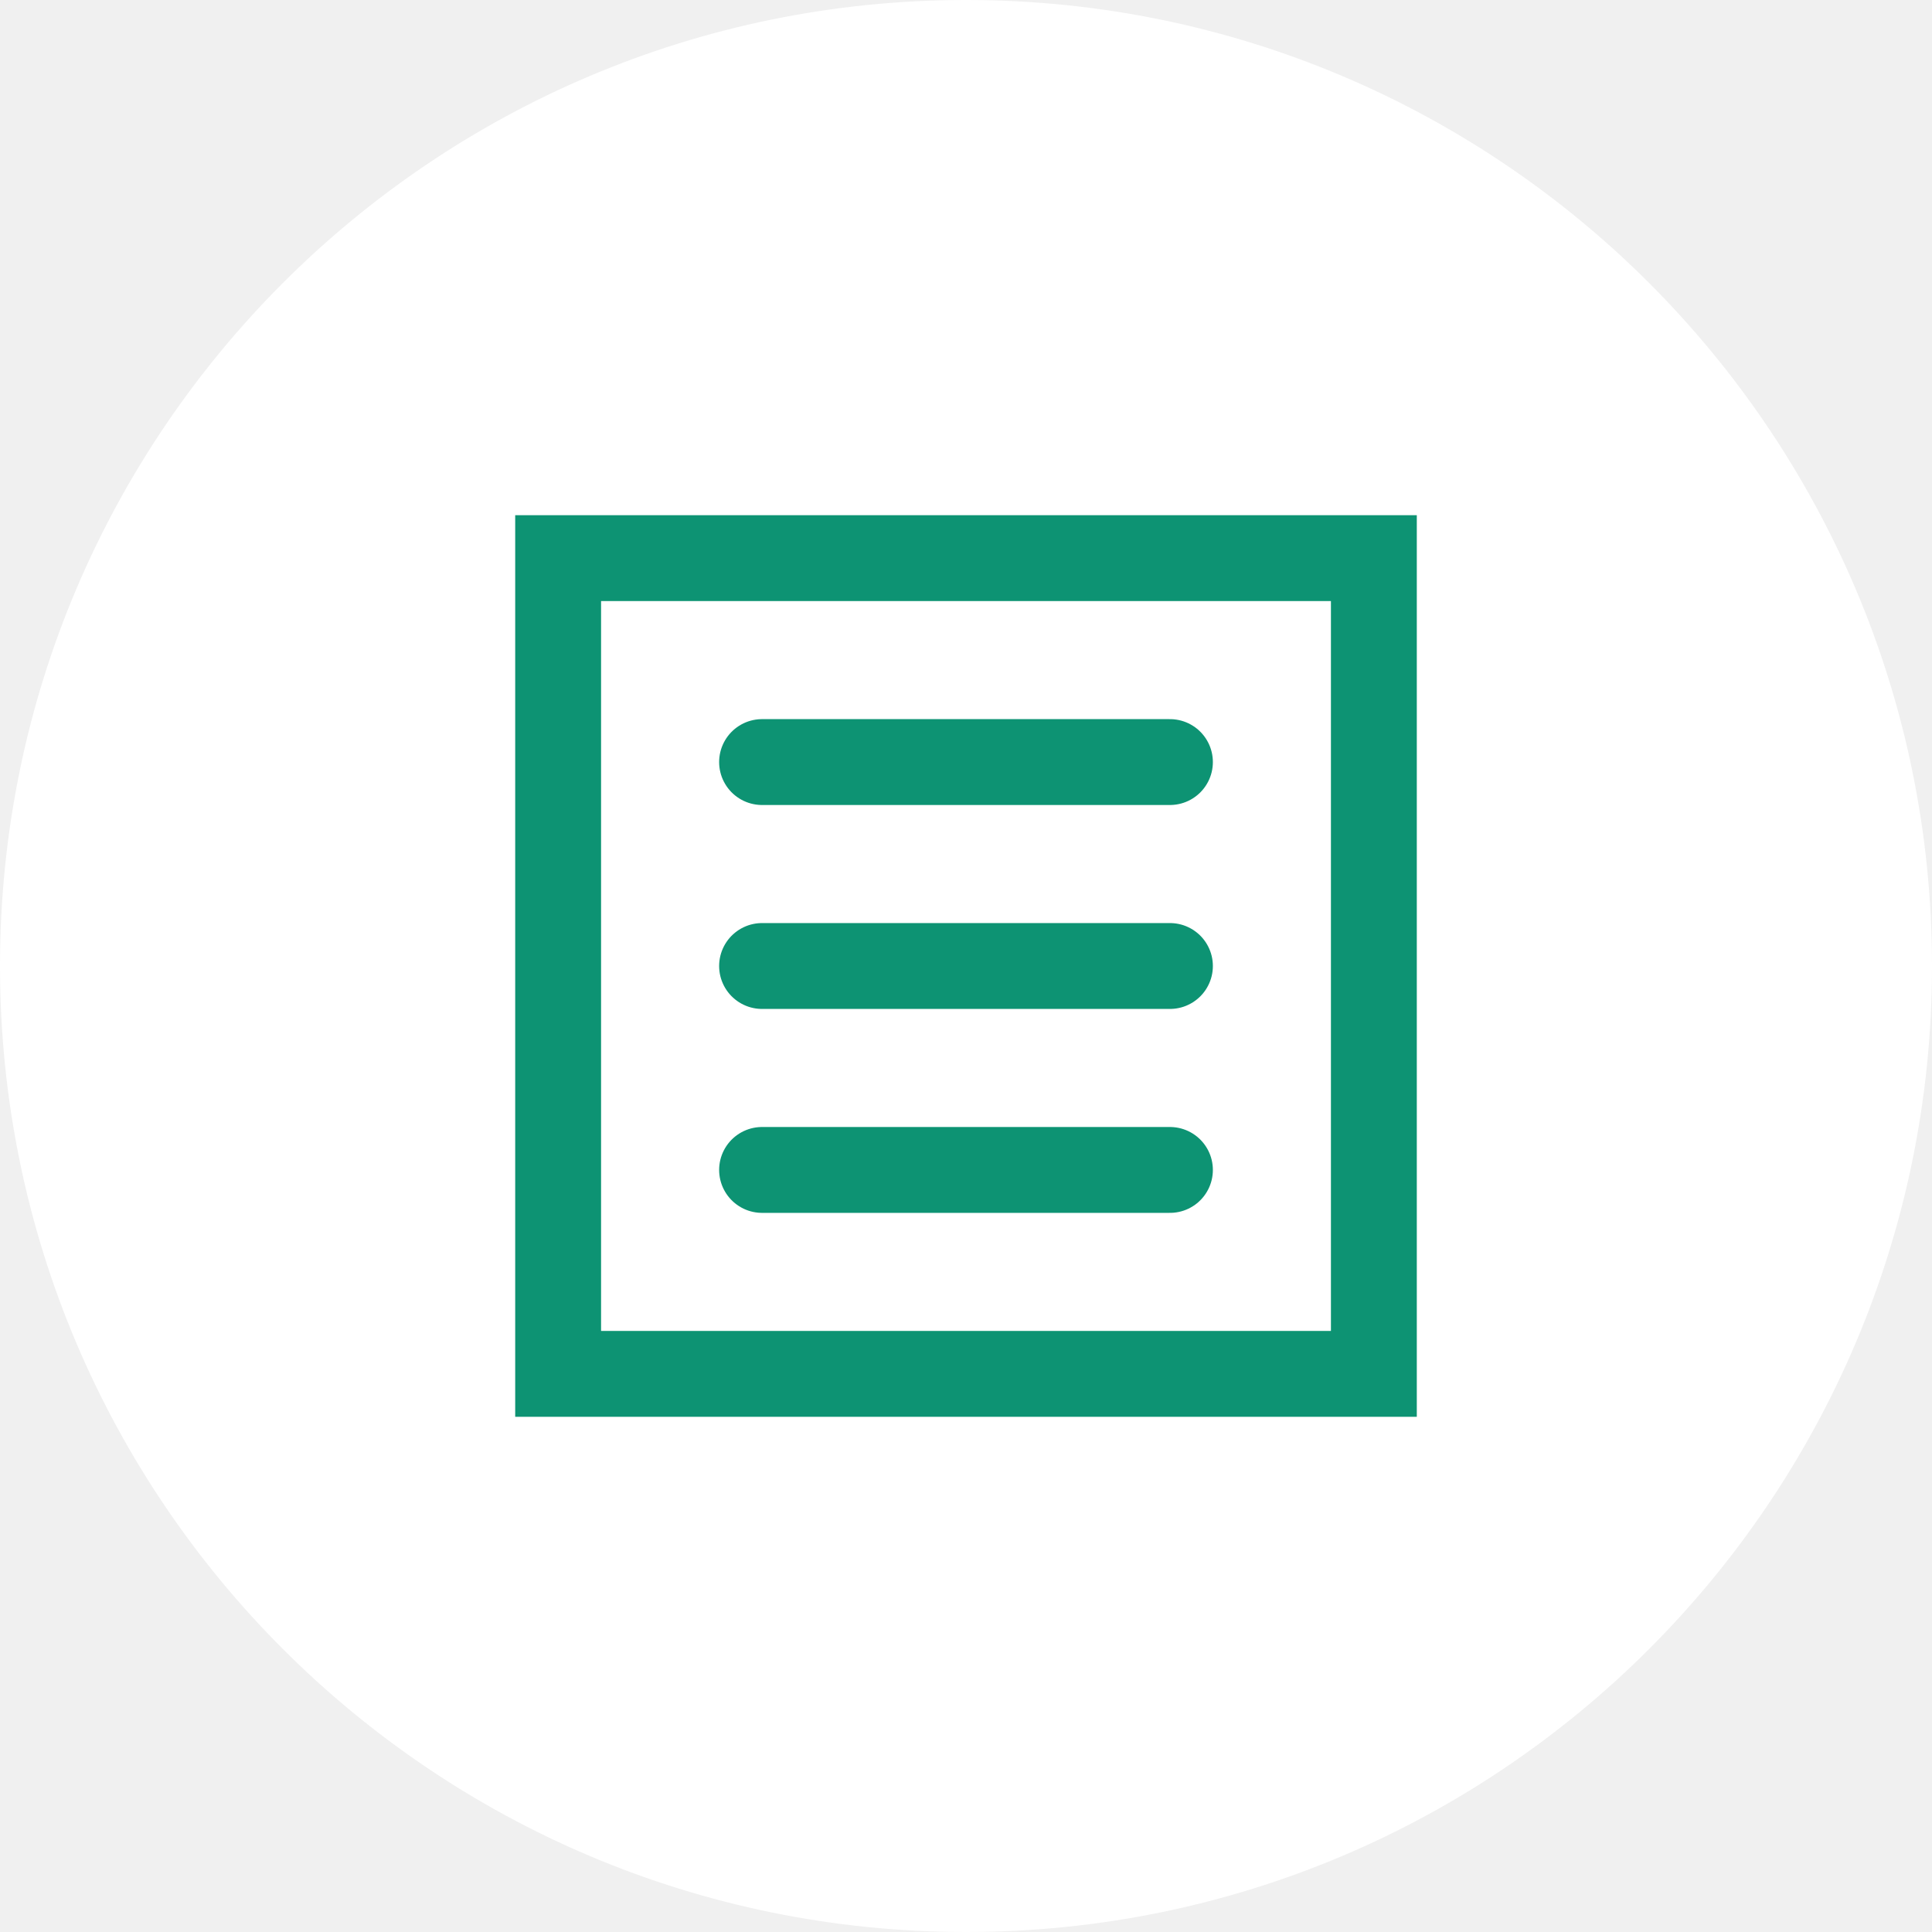
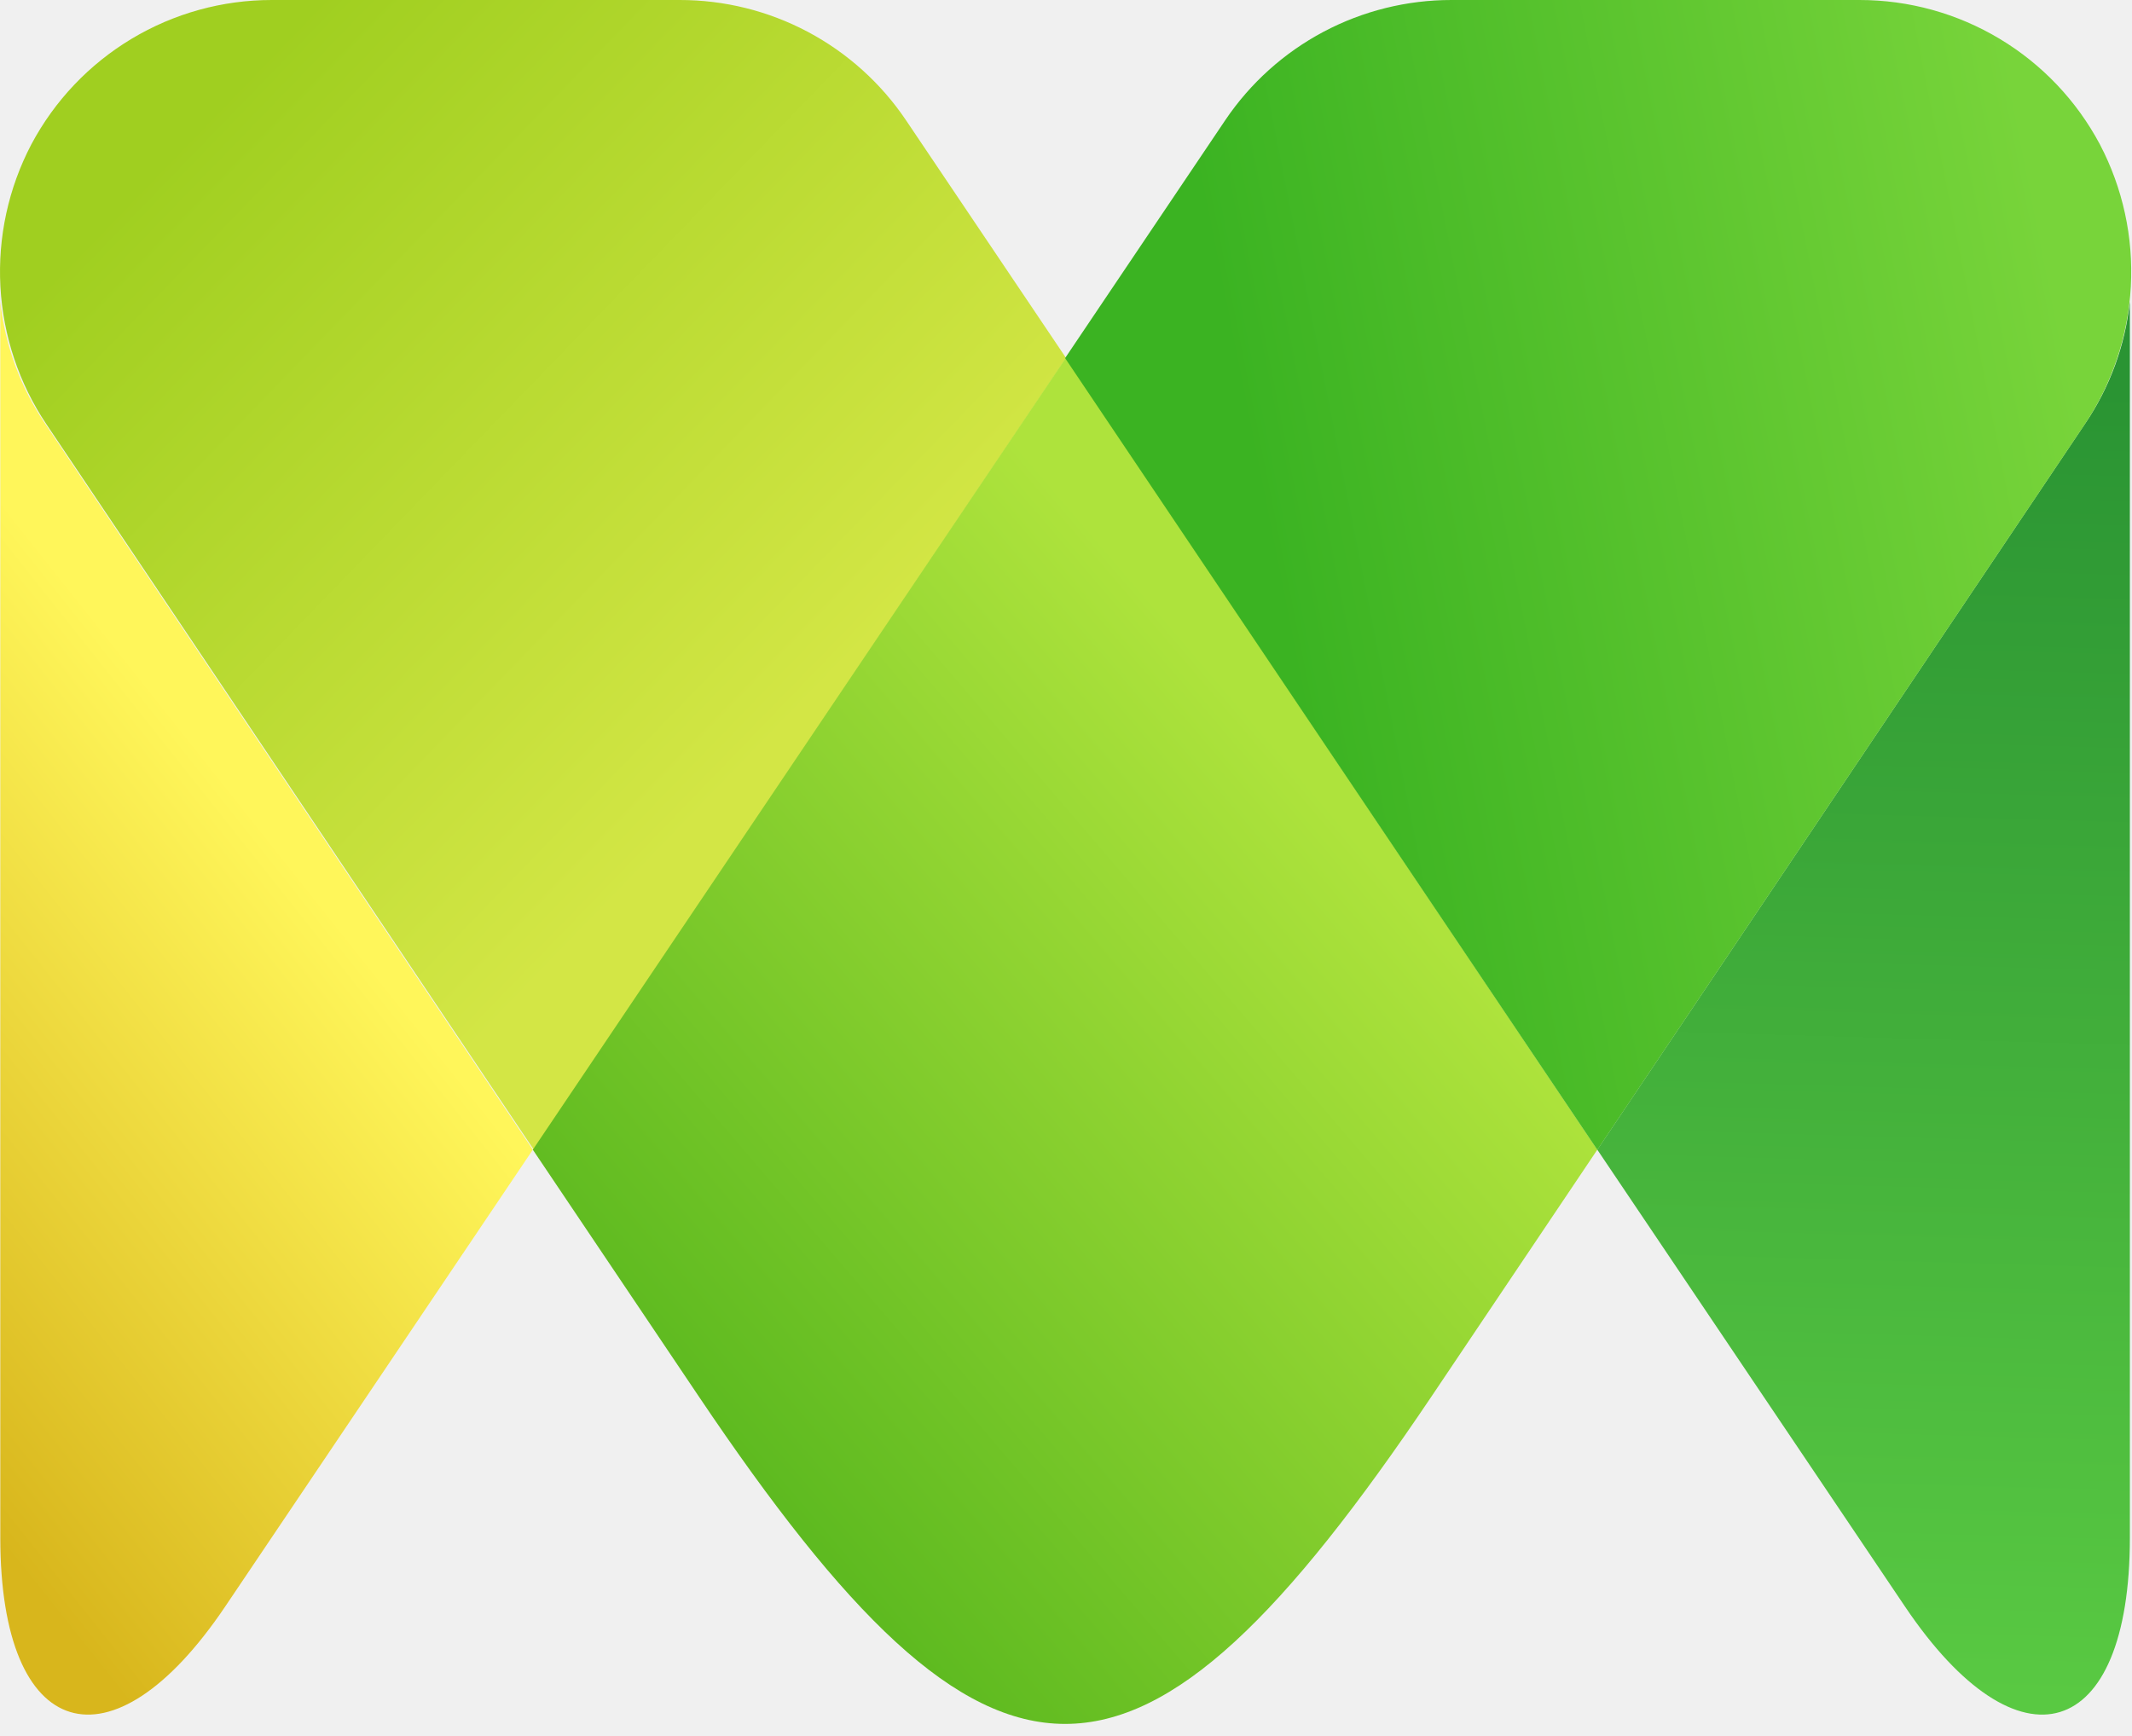
- <svg xmlns="http://www.w3.org/2000/svg" width="180" height="180" viewBox="0 0 180 180" fill="none">
-   <rect width="180" height="180" rx="90" fill="#FFFFFF" />
-   <path d="M52 52L128 52L128 128L52 128L52 52Z" stroke="#0D9373" stroke-width="8" />
-   <path d="M71 90H109" stroke="#0D9373" stroke-width="8" stroke-linecap="round" />
-   <path d="M71 71H109" stroke="#0D9373" stroke-width="8" stroke-linecap="round" />
-   <path d="M71 109H109" stroke="#0D9373" stroke-width="8" stroke-linecap="round" />
+ <svg xmlns="http://www.w3.org/2000/svg" width="140" height="114" viewBox="0 0 140 114" fill="none">
+   <path d="M34.989 75.51L14.79 105.51C7.32 116.61 0.02 114.39 0.02 101V19.81C0.329 22.676 1.336 25.422 2.95 27.81L34.989 75.51Z" fill="url(#paint0_linear_8_728)" />
+   <path d="M70.009 23.52L35.059 75.52L3.059 27.88C1.25 25.188 0.203 22.057 0.027 18.818C-0.149 15.579 0.553 12.353 2.059 9.48C3.583 6.615 5.857 4.219 8.639 2.549C11.421 0.879 14.605 -0.002 17.849 1.17648e-05H44.63C47.563 -0.003 50.453 0.715 53.044 2.09C55.636 3.466 57.849 5.458 59.489 7.89L70.009 23.52Z" fill="url(#paint1_linear_8_728)" />
+   <path d="M104.89 75.51L94.019 91.69C74.71 120.4 65.17 120.4 45.87 91.69L34.989 75.51L69.99 23.51L104.89 75.51Z" fill="url(#paint2_linear_8_728)" />
+   <path d="M104.89 75.51L125.09 105.51C132.56 116.61 139.86 114.39 139.86 101V19.81C139.554 22.677 138.548 25.424 136.93 27.81L104.89 75.51Z" fill="url(#paint3_linear_8_728)" />
+   <path d="M69.94 23.52L104.89 75.52L136.89 27.88C138.699 25.188 139.747 22.057 139.923 18.818C140.099 15.579 139.396 12.353 137.89 9.48C136.366 6.615 134.092 4.219 131.31 2.549C128.528 0.879 125.344 -0.002 122.1 1.17648e-05H95.32C92.386 -0.003 89.496 0.715 86.905 2.09C84.314 3.466 82.1 5.458 80.46 7.89L69.94 23.52Z" fill="url(#paint4_linear_8_728)" />
+   <defs>
+     <linearGradient id="paint0_linear_8_728" x1="-15.64" y1="81.78" x2="17.93" y2="55.13" gradientUnits="userSpaceOnUse">
+       <stop stop-color="#D8B61C" />
+       <stop offset="1" stop-color="#FFF65A" />
+     </linearGradient>
+     <linearGradient id="paint1_linear_8_728" x1="12.9" y1="8.18" x2="52.71" y2="46.68" gradientUnits="userSpaceOnUse">
+       <stop stop-color="#A0CF20" />
+       <stop offset="1" stop-color="#D3E645" />
+     </linearGradient>
+     <linearGradient id="paint2_linear_8_728" x1="45.2" y1="91.64" x2="88.63" y2="54.45" gradientUnits="userSpaceOnUse">
+       <stop stop-color="#5EBA20" />
+       <stop offset="1" stop-color="#AEE33C" />
+     </linearGradient>
+     <linearGradient id="paint3_linear_8_728" x1="136.5" y1="25.5" x2="134" y2="111.5" gradientUnits="userSpaceOnUse">
+       <stop stop-color="#2A9433" />
+       <stop offset="1" stop-color="#59C942" />
+     </linearGradient>
+     <linearGradient id="paint4_linear_8_728" x1="84" y1="39.5" x2="137" y2="29" gradientUnits="userSpaceOnUse">
+       <stop stop-color="#3BB322" />
+       <stop offset="1" stop-color="#78D43A" />
+     </linearGradient>
+   </defs>
</svg>
